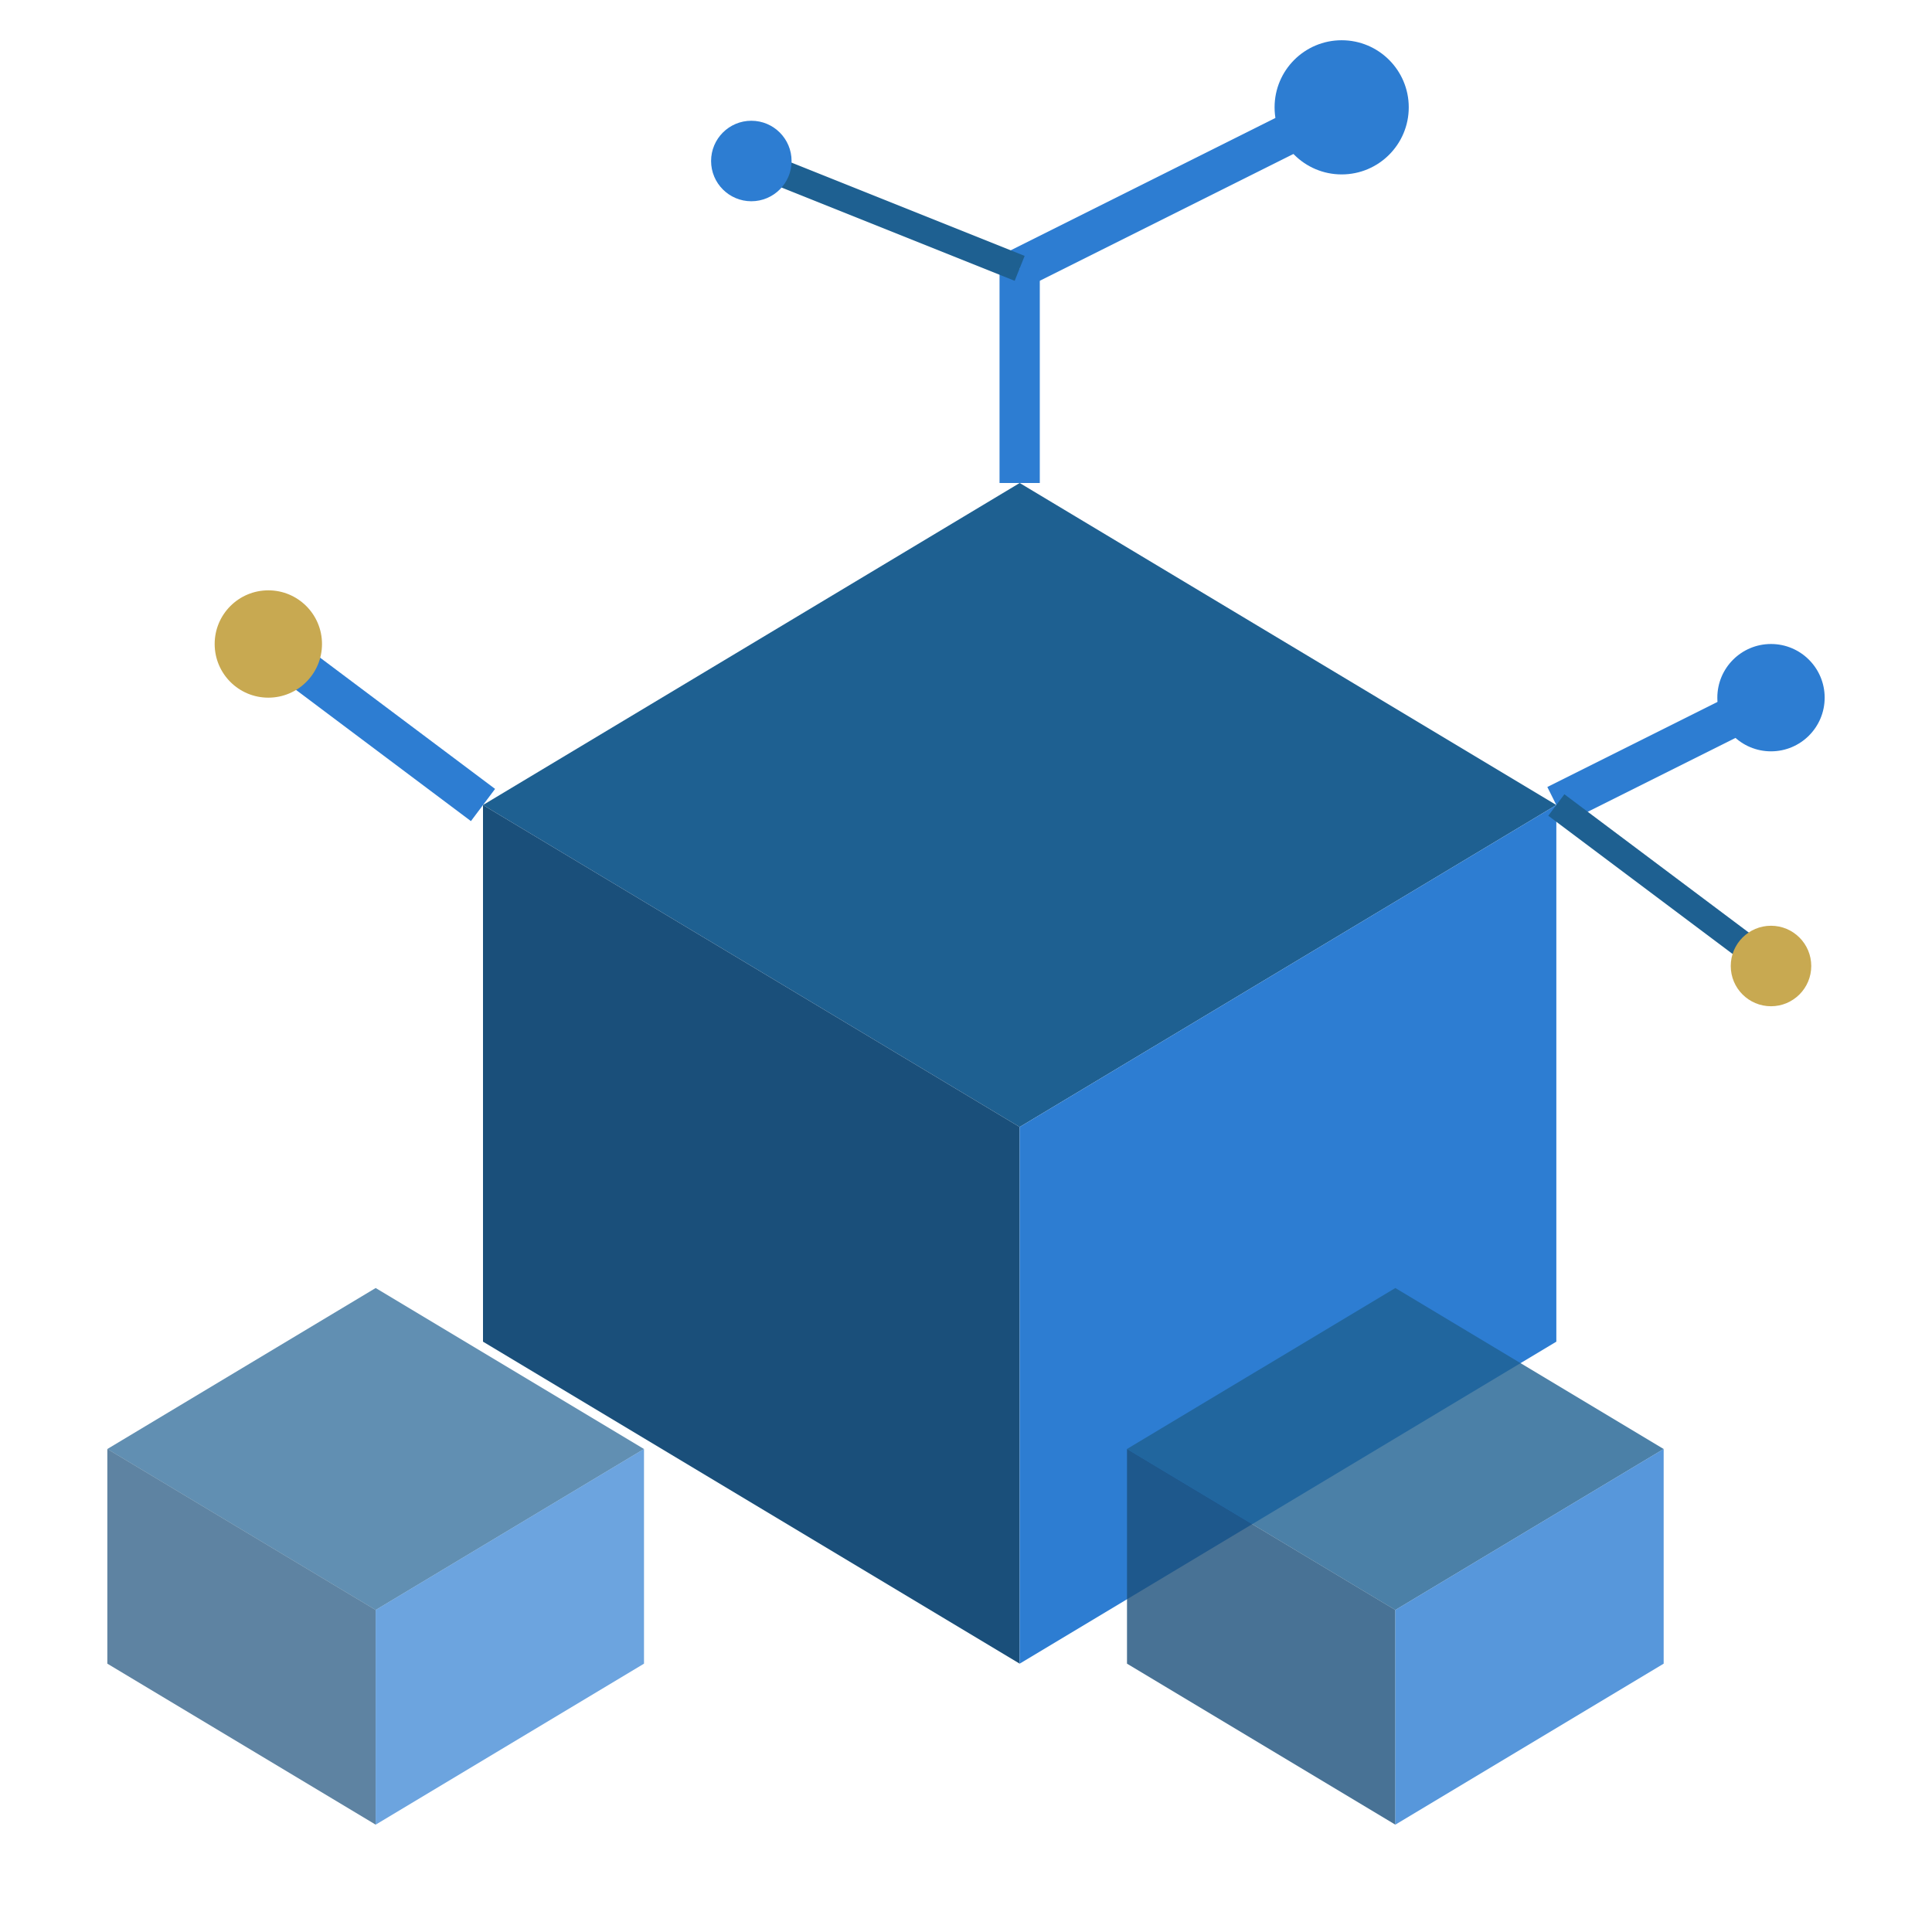
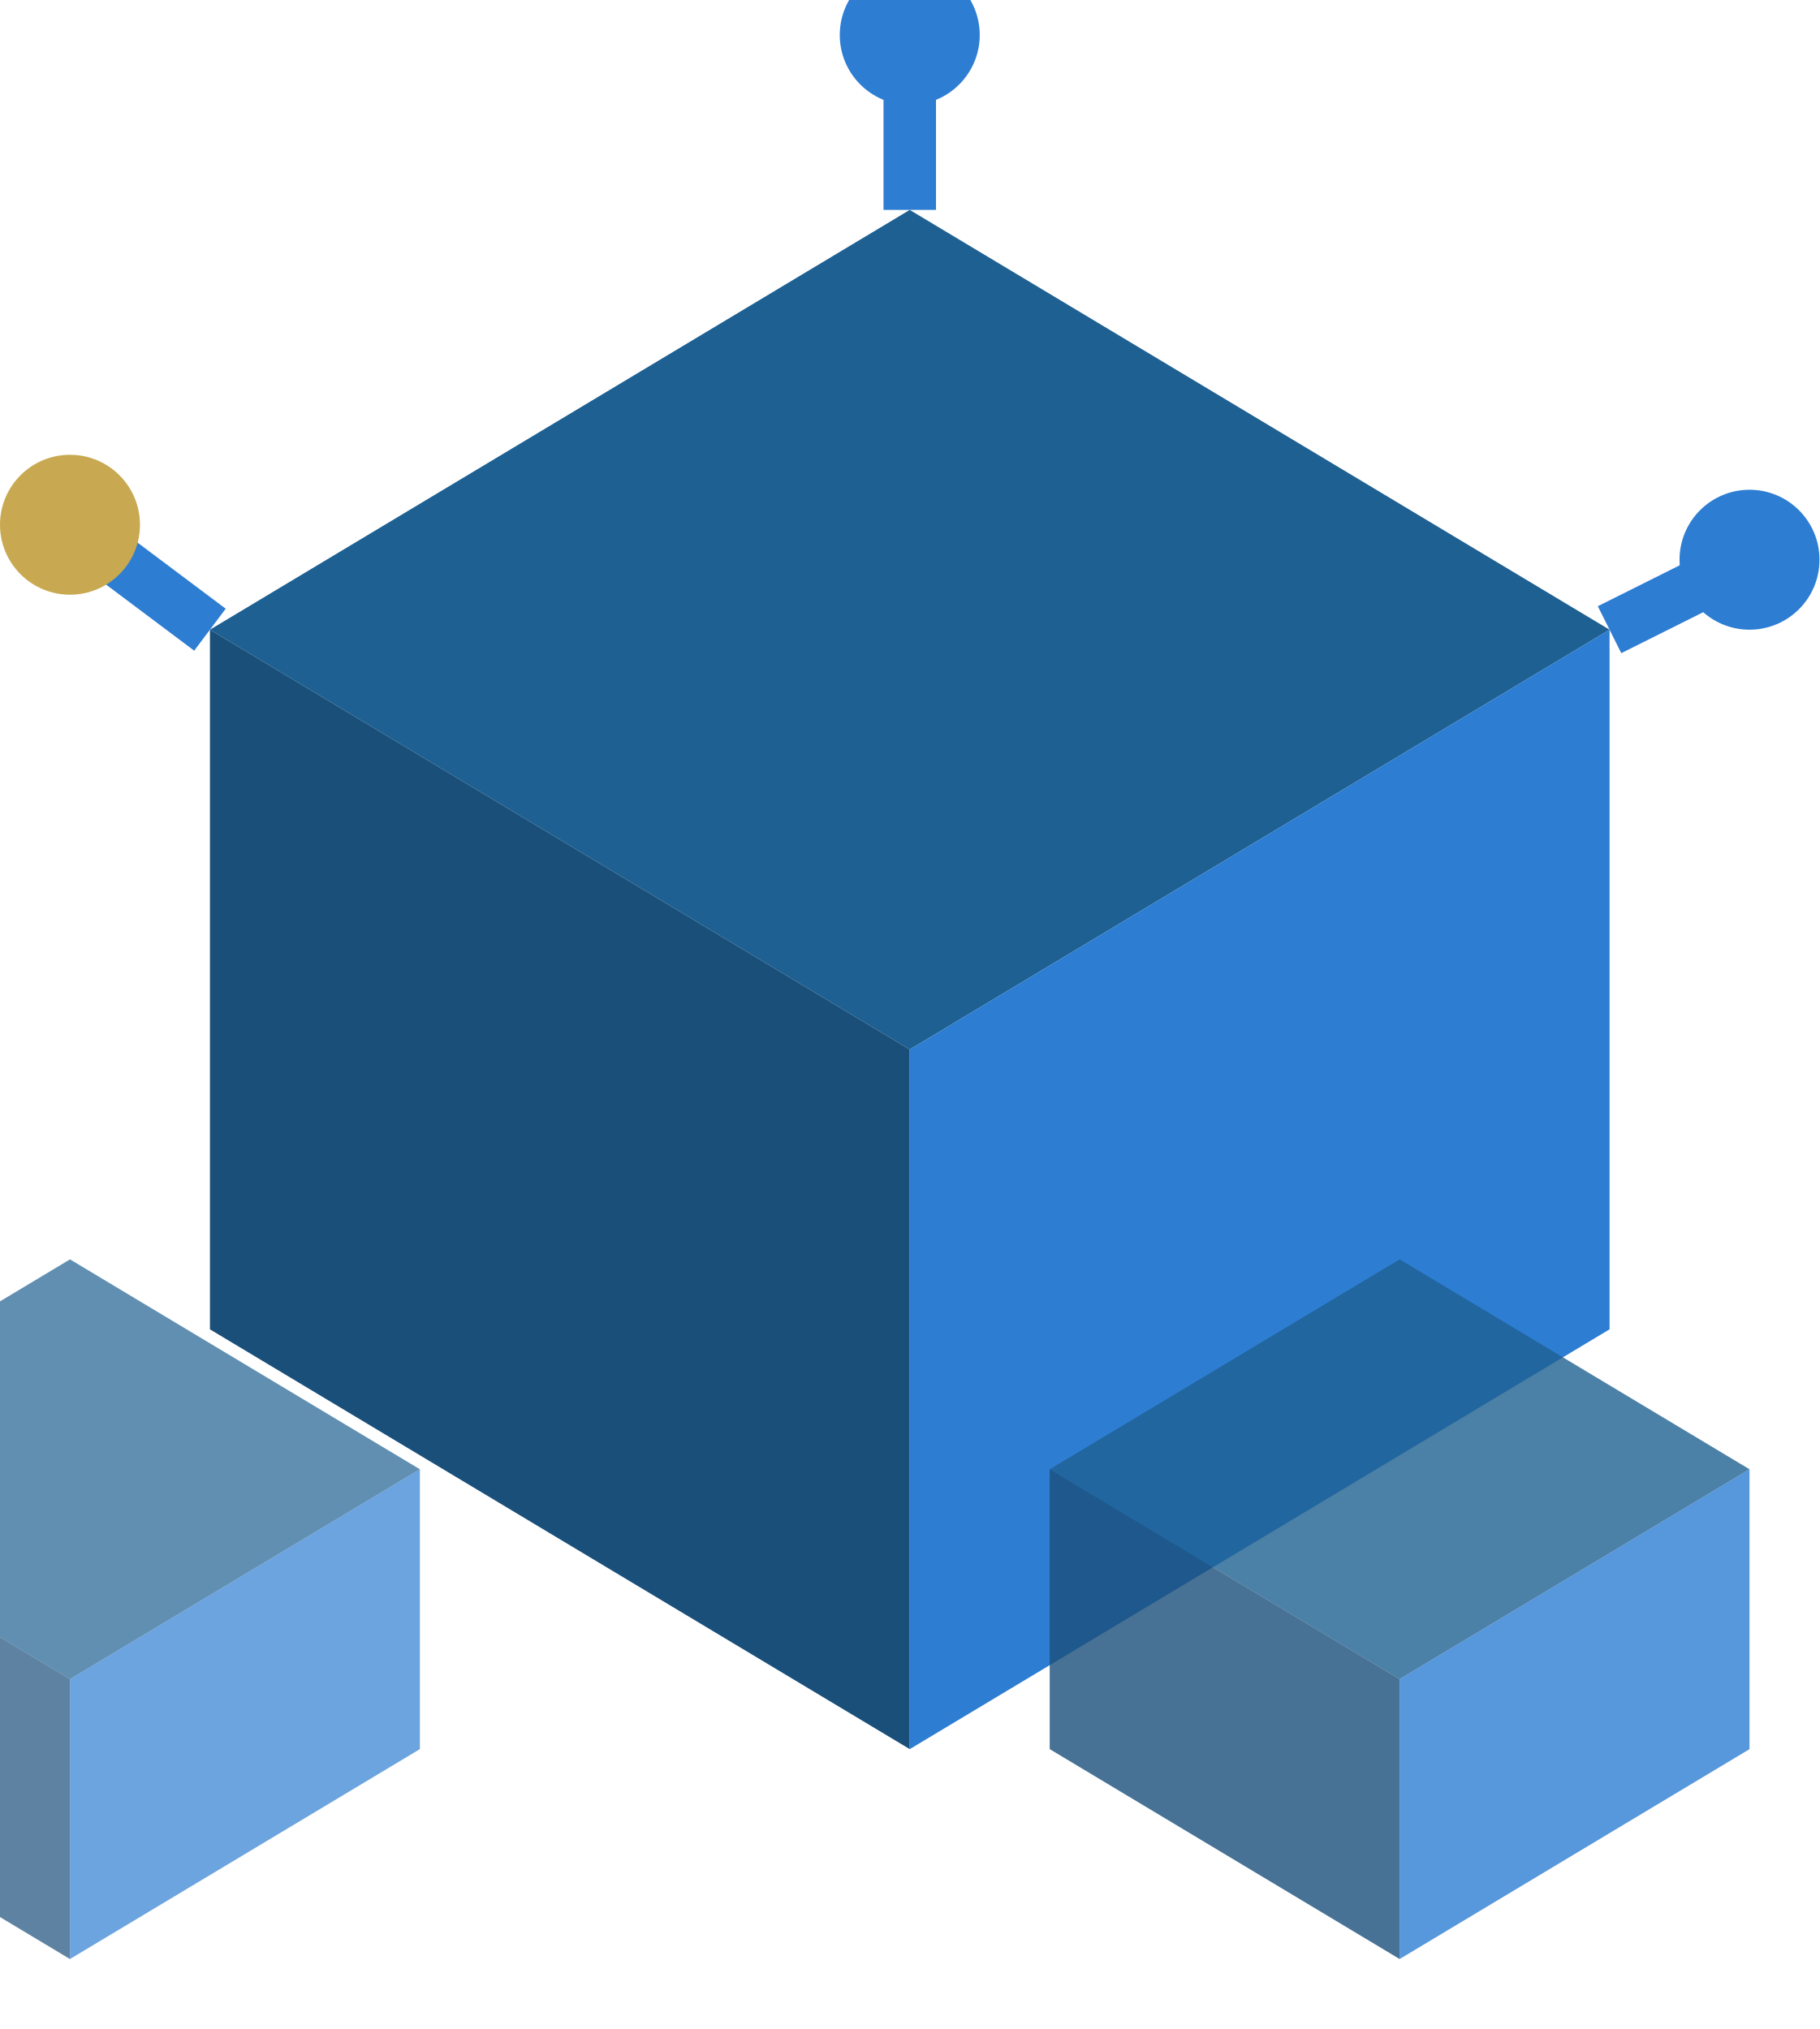
- <svg xmlns="http://www.w3.org/2000/svg" viewBox="-10 -10 72 72" fill="none">
+ <svg xmlns="http://www.w3.org/2000/svg" viewBox="2 2 52 58" fill="none">
  <path d="M28 8 L48 20 L28 32 L8 20 Z" fill="#1E6091" />
  <path d="M8 20 L28 32 L28 52 L8 40 Z" fill="#1A4F7A" />
  <path d="M28 32 L48 20 L48 40 L28 52 Z" fill="#2D7DD2" />
  <path d="M42 38 L52 44 L42 50 L32 44 Z" fill="#1E6091" opacity="0.8" />
  <path d="M32 44 L42 50 L42 58 L32 52 Z" fill="#1A4F7A" opacity="0.8" />
  <path d="M42 50 L52 44 L52 52 L42 58 Z" fill="#2D7DD2" opacity="0.8" />
  <path d="M4 38 L14 44 L4 50 L-6 44 Z" fill="#1E6091" opacity="0.7" />
  <path d="M-6 44 L4 50 L4 58 L-6 52 Z" fill="#1A4F7A" opacity="0.7" />
  <path d="M4 50 L14 44 L14 52 L4 58 Z" fill="#2D7DD2" opacity="0.7" />
-   <line x1="28" y1="8" x2="28" y2="0" stroke="#2D7DD2" stroke-width="1.5" />
-   <line x1="28" y1="0" x2="40" y2="-6" stroke="#2D7DD2" stroke-width="1.5" />
-   <circle cx="40" cy="-6" r="2.5" fill="#2D7DD2" />
-   <line x1="48" y1="20" x2="56" y2="16" stroke="#2D7DD2" stroke-width="1.5" />
-   <circle cx="56" cy="16" r="2" fill="#2D7DD2" />
-   <line x1="8" y1="20" x2="0" y2="14" stroke="#2D7DD2" stroke-width="1.5" />
-   <circle cx="0" cy="14" r="2" fill="#C8A951" />
-   <line x1="48" y1="20" x2="56" y2="26" stroke="#1E6091" stroke-width="1" />
-   <circle cx="56" cy="26" r="1.5" fill="#C8A951" />
-   <line x1="28" y1="0" x2="18" y2="-4" stroke="#1E6091" stroke-width="1" />
-   <circle cx="18" cy="-4" r="1.5" fill="#2D7DD2" />
+   <line x1="28" y1="8" x2="28" y2="3" stroke="#2D7DD2" stroke-width="1.5" />
+   <circle cx="28" cy="3" r="2" fill="#2D7DD2" />
+   <line x1="48" y1="20" x2="52" y2="18" stroke="#2D7DD2" stroke-width="1.5" />
+   <circle cx="52" cy="18" r="2" fill="#2D7DD2" />
+   <line x1="8" y1="20" x2="4" y2="17" stroke="#2D7DD2" stroke-width="1.5" />
+   <circle cx="4" cy="17" r="2" fill="#C8A951" />
</svg>
